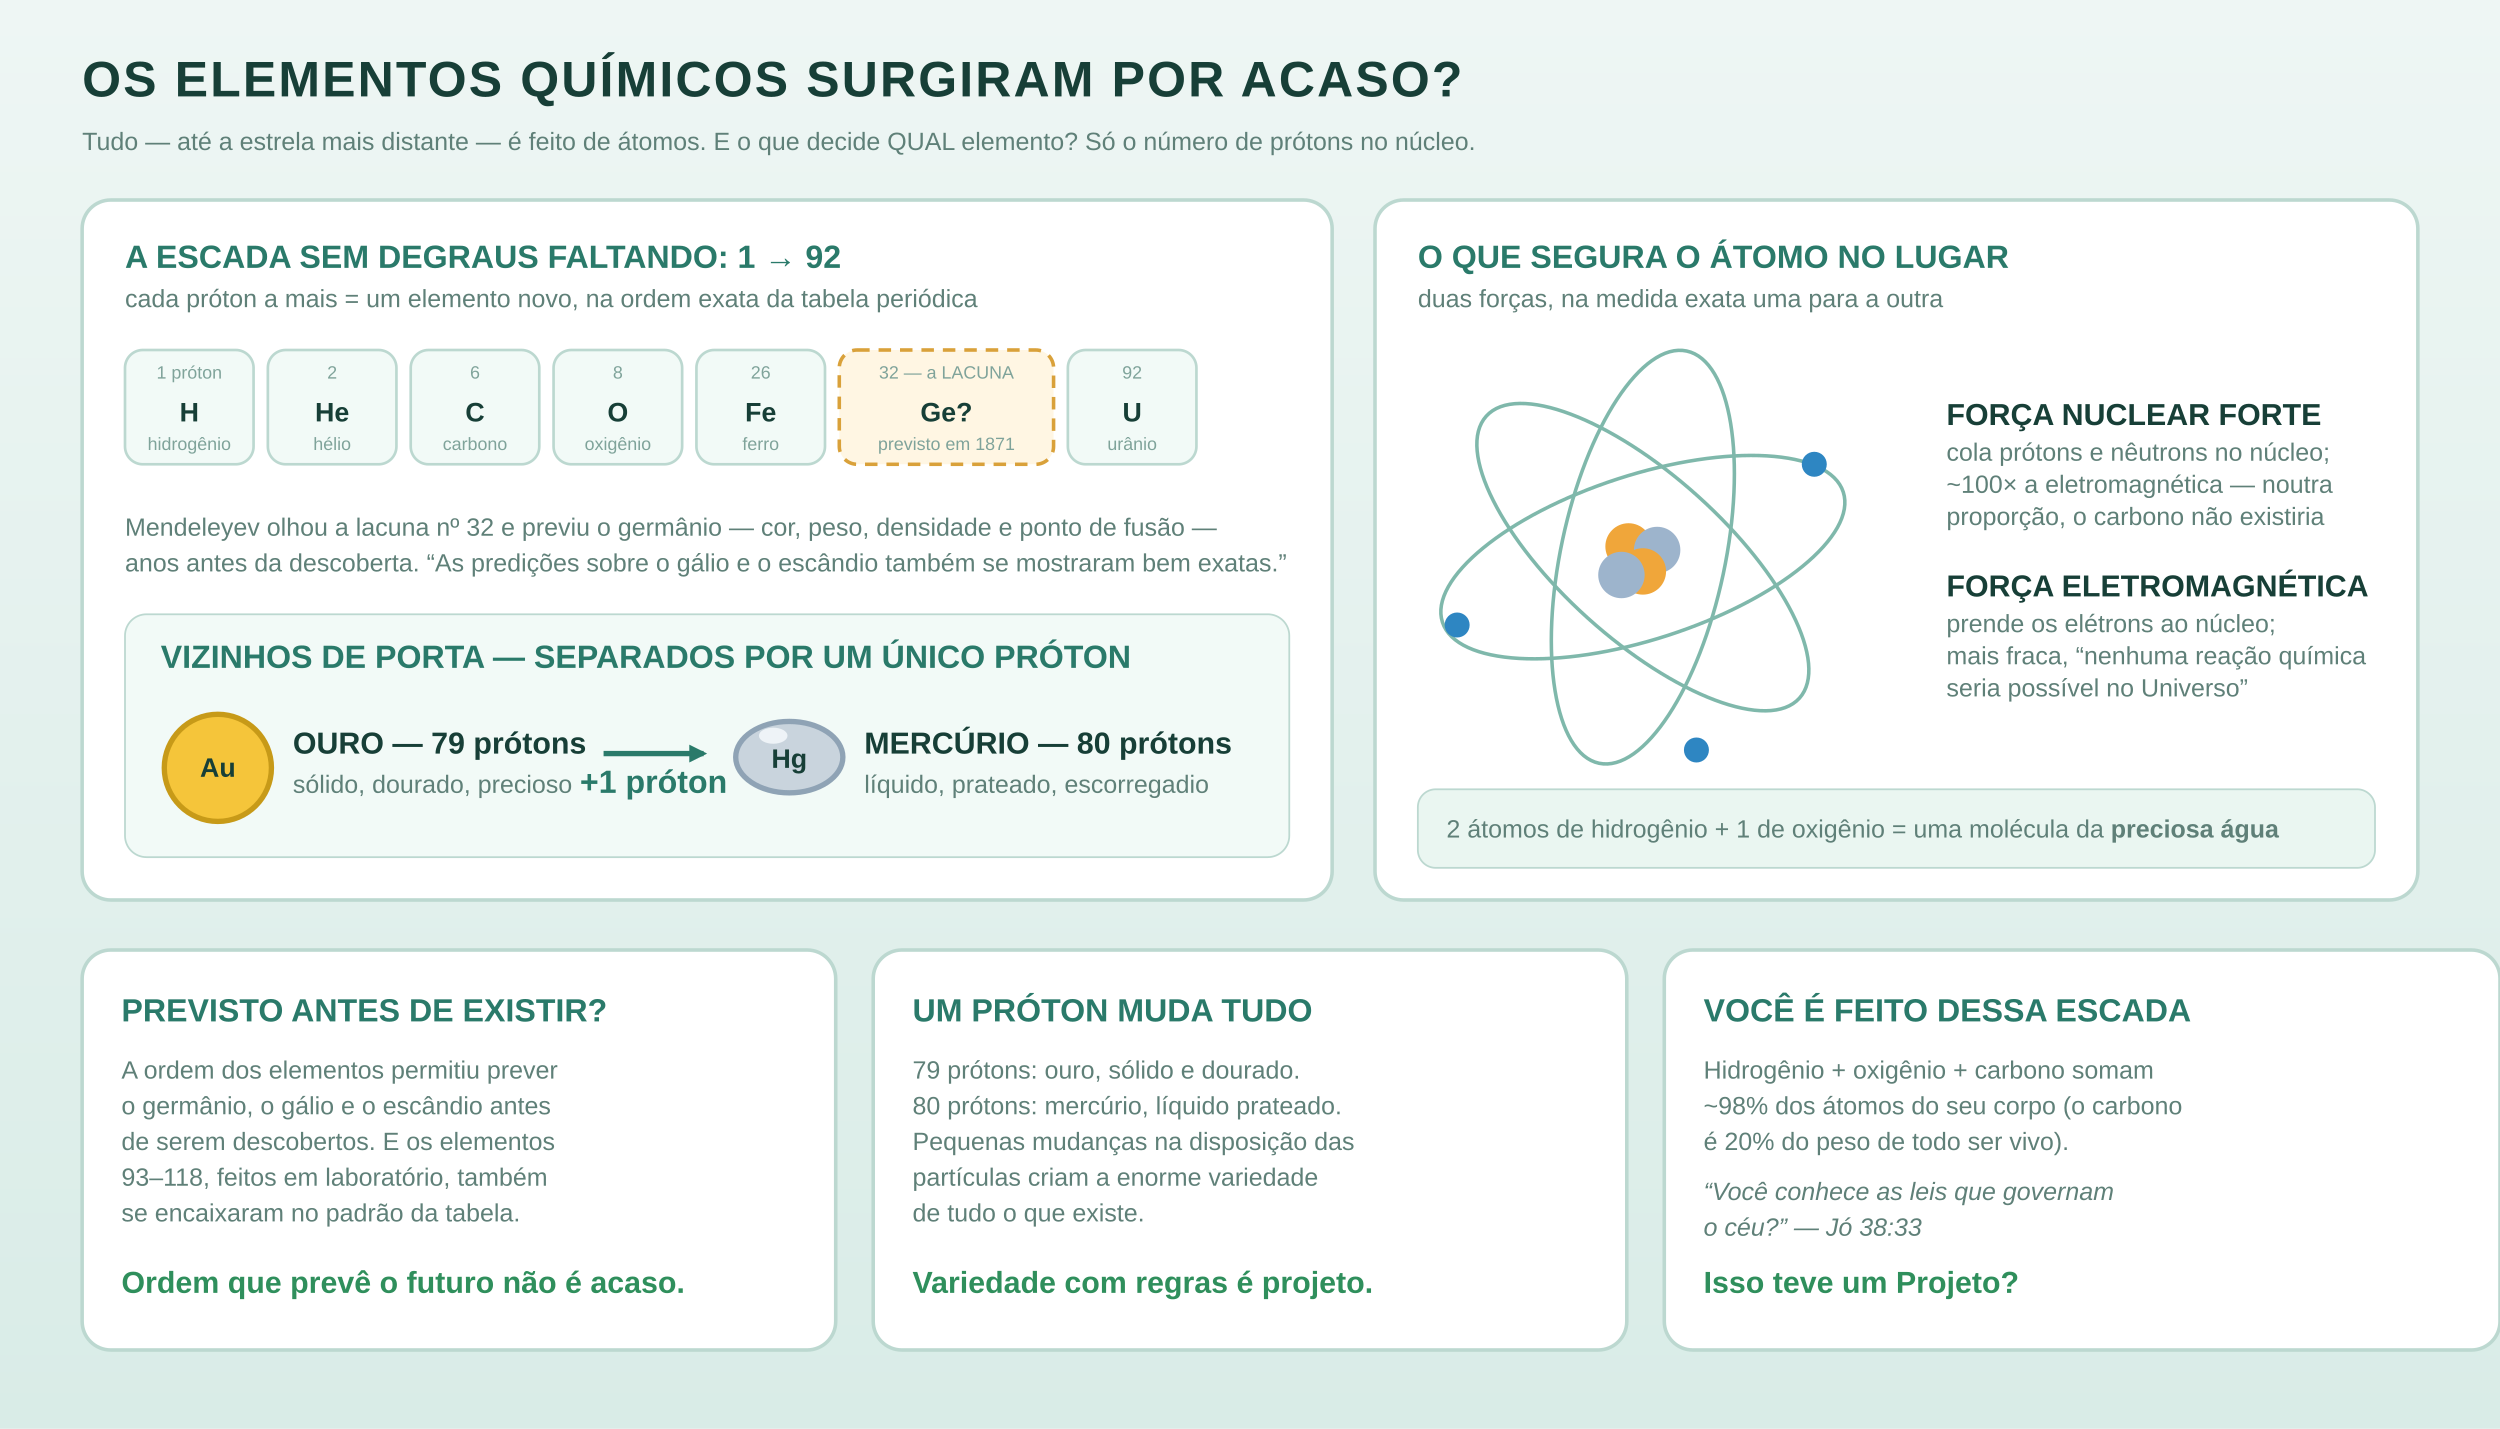
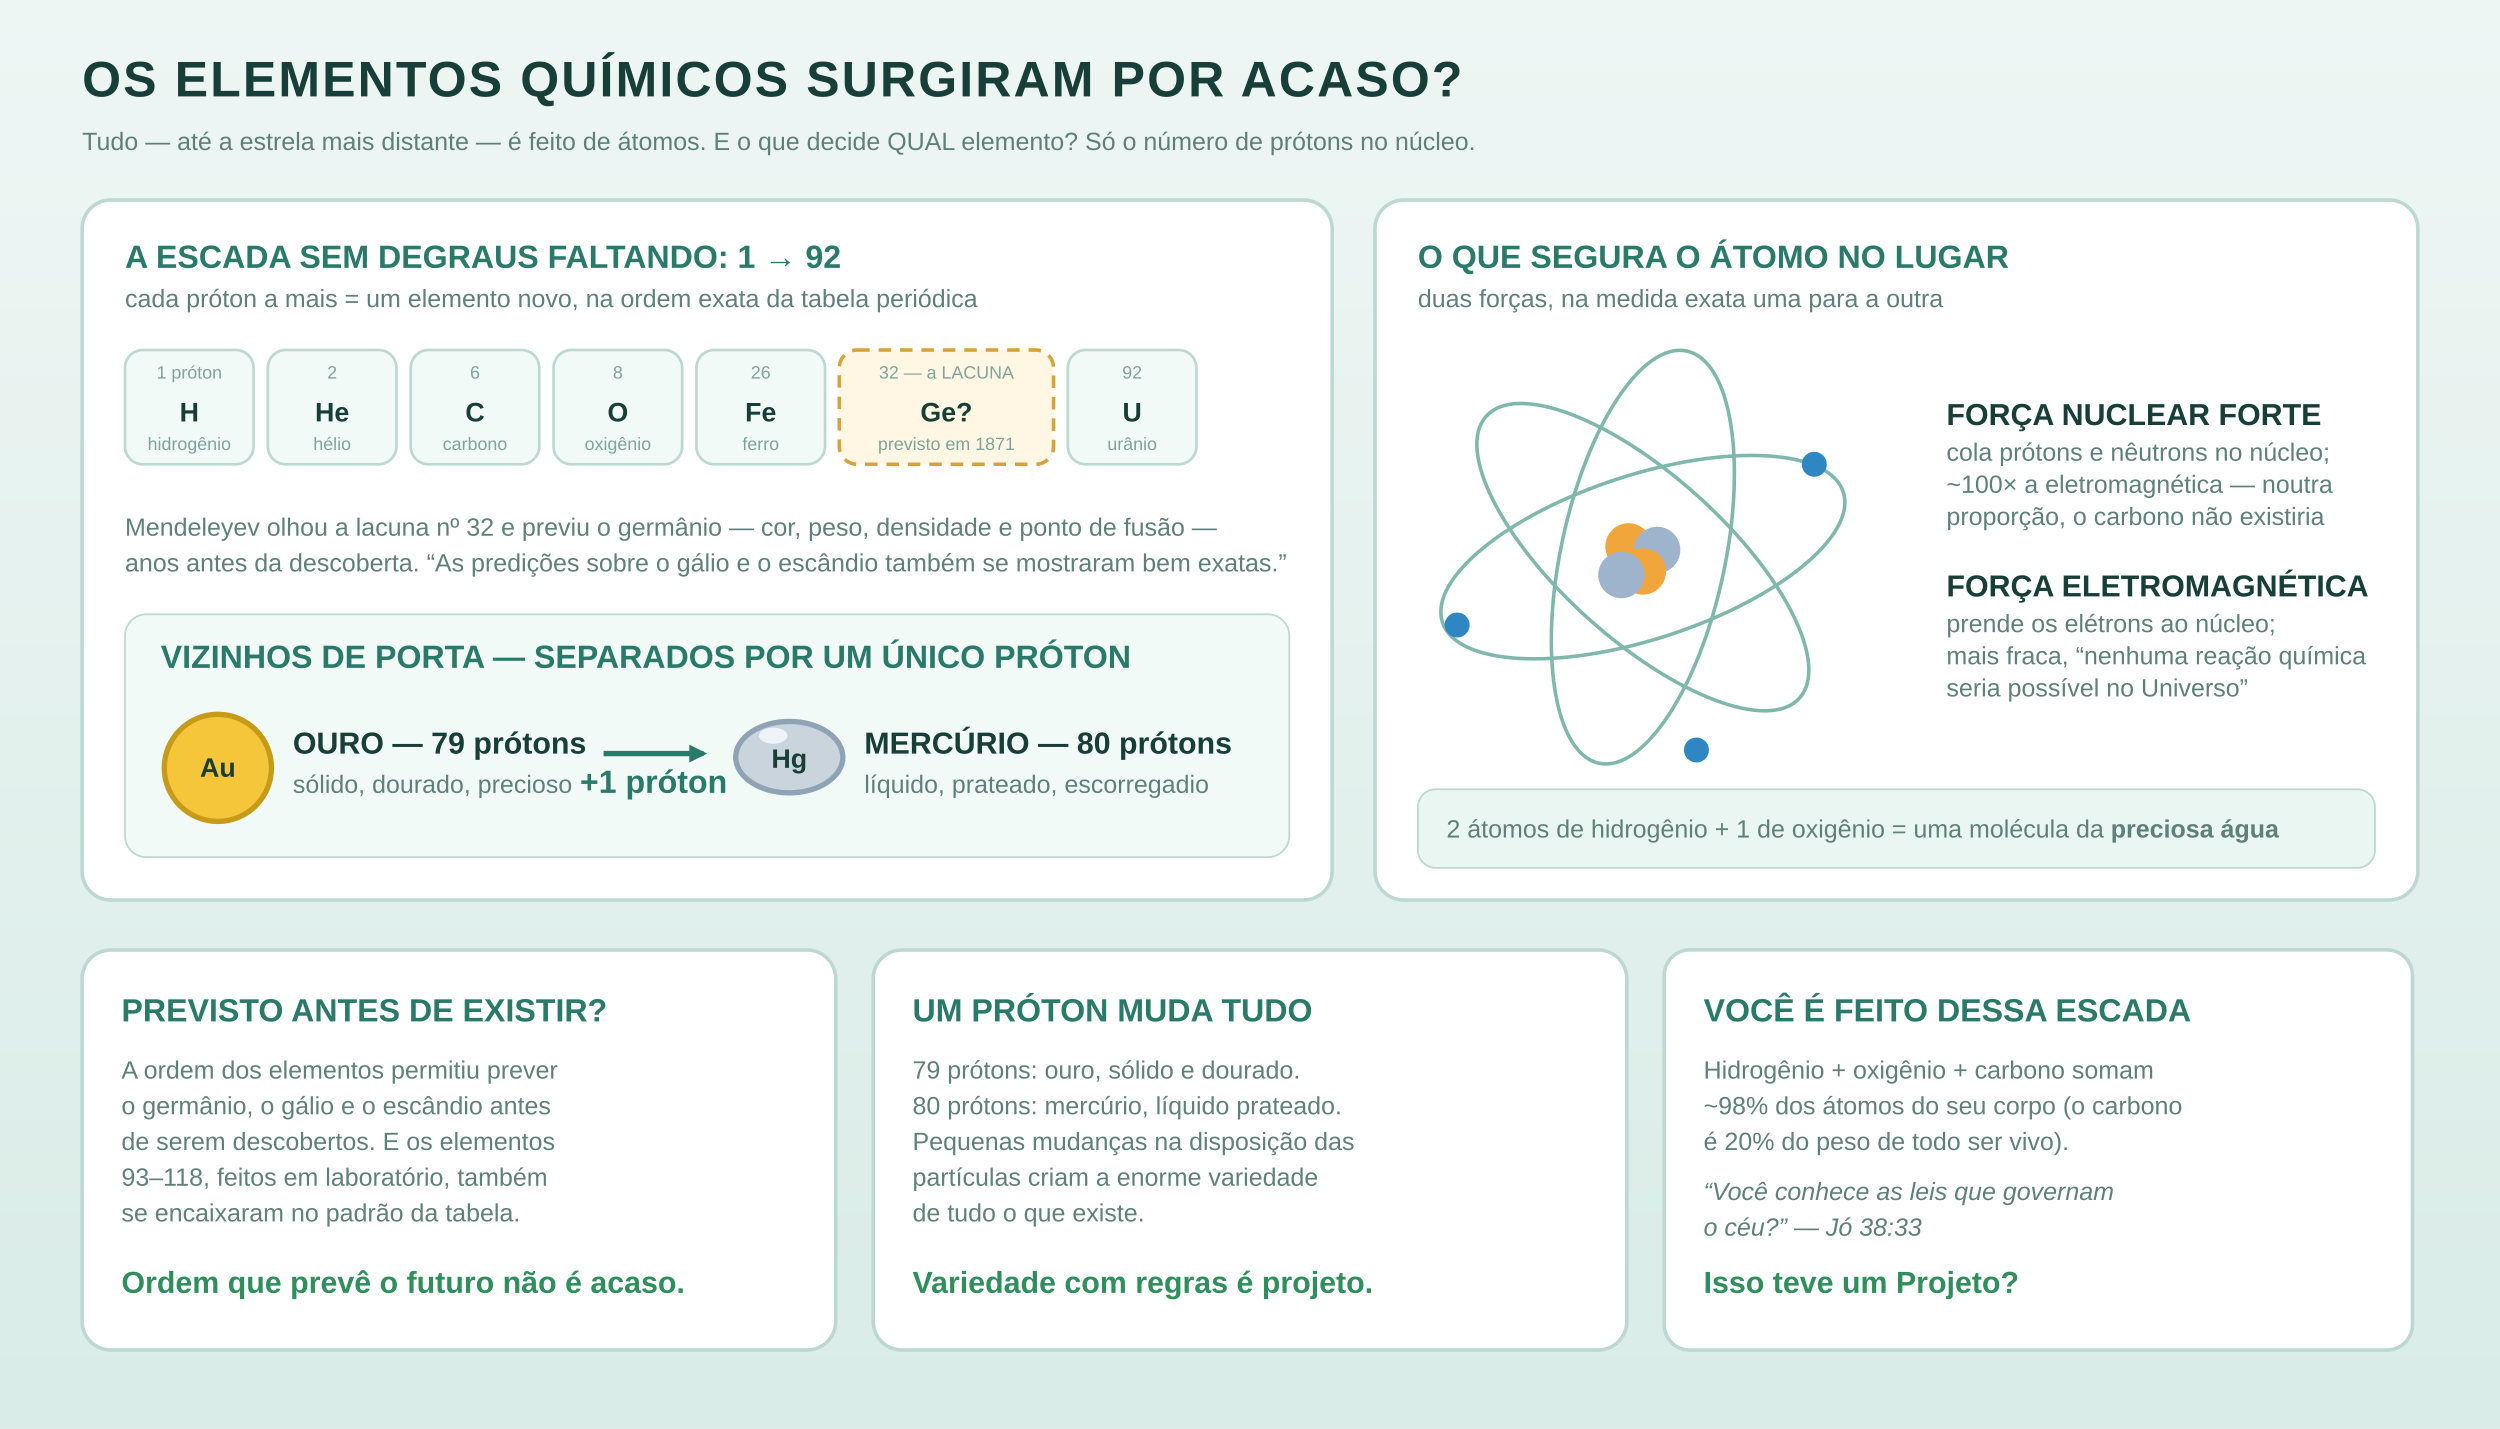
<svg xmlns="http://www.w3.org/2000/svg" viewBox="0 0 1400 800" width="1400" height="800" role="img" aria-labelledby="tit desc" font-family="'Segoe UI', 'Helvetica Neue', Arial, sans-serif" version="1.1" id="svg77">
  <defs id="defs2">
    <linearGradient id="fundo" x1="0" y1="0" x2="0" y2="1">
      <stop offset="0" stop-color="#eef6f4" id="stop1" />
      <stop offset="1" stop-color="#d9ece7" id="stop2" />
    </linearGradient>
    <marker id="s-2a7a6a" viewBox="0 0 10 10" refX="8" refY="5" markerWidth="10" markerHeight="10" markerUnits="userSpaceOnUse" orient="auto">
      <path d="M0 0 L10 5 L0 10 z" fill="#2a7a6a" id="path2" />
    </marker>
  </defs>
  <style id="style2">
        .cab    { fill:#173f37; font-size:28px; font-weight:800; letter-spacing:1.2px; }
        .rot    { fill:#2a7a6a; font-size:18px; font-weight:700; }
        .rotp   { fill:#5f8078; font-size:14px; }
        .painel { fill:#ffffff; stroke:#bcd8d0; stroke-width:2; }
        .num    { fill:#173f37; font-size:17px; font-weight:700; }
        .cel    { fill:#f2faf7; stroke:#bcd8d0; stroke-width:1.5; }
        .celtx  { fill:#173f37; font-size:15px; font-weight:700; text-anchor:middle; }
        .celz   { fill:#7fa39a; font-size:10px; text-anchor:middle; }
        .ok     { fill:#2f8f5c; }
    </style>
  <rect width="1400" height="800" fill="url(#fundo)" id="rect2" />
  <text class="cab" x="46" y="54" id="text2">OS ELEMENTOS QUÍMICOS SURGIRAM POR ACASO?</text>
  <text class="rotp" x="46" y="84" font-size="17" id="text3">
        Tudo — até a estrela mais distante — é feito de átomos. E o que decide QUAL elemento? Só o número de prótons no núcleo.
    </text>
  <g transform="translate(46,112)" id="g38">
    <rect class="painel" x="0" y="0" width="700" height="392" rx="16" id="rect3" />
    <text class="rot" x="24" y="38" id="text4">A ESCADA SEM DEGRAUS FALTANDO: 1 → 92</text>
    <text class="rotp" x="24" y="60" id="text5">cada próton a mais = um elemento novo, na ordem exata da tabela periódica</text>
    <g transform="translate(24,84)" id="g27">
      <g id="g8">
        <rect class="cel" width="72" height="64" rx="10" id="rect5" />
        <text class="celz" x="36" y="16" id="text6">1 próton</text>
        <text class="celtx" x="36" y="40" font-size="20" id="text7">H</text>
        <text class="celz" x="36" y="56" id="text8">hidrogênio</text>
      </g>
      <g transform="translate(80,0)" id="g11">
        <rect class="cel" width="72" height="64" rx="10" id="rect8" />
        <text class="celz" x="36" y="16" id="text9">2</text>
        <text class="celtx" x="36" y="40" font-size="20" id="text10">He</text>
        <text class="celz" x="36" y="56" id="text11">hélio</text>
      </g>
      <g transform="translate(160,0)" id="g14">
        <rect class="cel" width="72" height="64" rx="10" id="rect11" />
        <text class="celz" x="36" y="16" id="text12">6</text>
        <text class="celtx" x="36" y="40" font-size="20" id="text13">C</text>
        <text class="celz" x="36" y="56" id="text14">carbono</text>
      </g>
      <g transform="translate(240,0)" id="g17">
        <rect class="cel" width="72" height="64" rx="10" id="rect14" />
        <text class="celz" x="36" y="16" id="text15">8</text>
        <text class="celtx" x="36" y="40" font-size="20" id="text16">O</text>
        <text class="celz" x="36" y="56" id="text17">oxigênio</text>
      </g>
      <g transform="translate(320,0)" id="g20">
        <rect class="cel" width="72" height="64" rx="10" id="rect17" />
        <text class="celz" x="36" y="16" id="text18">26</text>
        <text class="celtx" x="36" y="40" font-size="20" id="text19">Fe</text>
        <text class="celz" x="36" y="56" id="text20">ferro</text>
      </g>
      <g transform="translate(400,0)" id="g23">
        <rect width="120" height="64" rx="10" fill="#fff6e3" stroke="#d9a13a" stroke-width="2" stroke-dasharray="7 5" id="rect20" />
        <text class="celz" x="60" y="16" fill="#b07714" id="text21">32 — a LACUNA</text>
        <text class="celtx" x="60" y="40" font-size="20" fill="#b07714" id="text22">Ge?</text>
        <text class="celz" x="60" y="56" fill="#b07714" id="text23">previsto em 1871</text>
      </g>
      <g transform="translate(528,0)" id="g26">
        <rect class="cel" width="72" height="64" rx="10" id="rect23" />
        <text class="celz" x="36" y="16" id="text24">92</text>
        <text class="celtx" x="36" y="40" font-size="20" id="text25">U</text>
        <text class="celz" x="36" y="56" id="text26">urânio</text>
      </g>
    </g>
    <text class="rotp" x="24" y="188" font-size="15" id="text27">
            Mendeleyev olhou a lacuna nº 32 e previu o germânio — cor, peso, densidade e ponto de fusão —
        </text>
    <text class="rotp" x="24" y="208" font-size="15" id="text28">
            anos antes da descoberta. “As predições sobre o gálio e o escândio também se mostraram bem exatas.”
        </text>
    <g transform="translate(24,232)" id="g37">
      <rect width="652" height="136" rx="12" fill="#f2faf7" stroke="#bcd8d0" id="rect28" />
      <text class="rot" x="20" y="30" font-size="16" id="text29">VIZINHOS DE PORTA — SEPARADOS POR UM ÚNICO PRÓTON</text>
      <g transform="translate(20,46)" id="g32">
        <circle cx="32" cy="40" r="30" fill="#f5c53a" stroke="#c79a18" stroke-width="3" id="circle29" />
        <text class="celtx" x="32" y="45" font-size="18" id="text30">Au</text>
        <text class="num" x="74" y="32" font-size="15" id="text31">OURO — 79 prótons</text>
        <text class="rotp" x="74" y="54" font-size="13" id="text32">sólido, dourado, precioso</text>
      </g>
      <g transform="translate(268,60)" id="g33">
        <line x1="0" y1="18" x2="56" y2="18" stroke="#2a7a6a" stroke-width="3" marker-end="url(#s-2a7a6a)" id="line32" />
        <text class="rot" x="28" y="40" font-size="14" text-anchor="middle" id="text33">+1 próton</text>
      </g>
      <g transform="translate(340,46)" id="g36">
        <ellipse cx="32" cy="34" rx="30" ry="20" fill="#c9d4dd" stroke="#8fa3b5" stroke-width="3" id="ellipse33" />
        <ellipse cx="23" cy="22" rx="8" ry="4.5" fill="#eef3f7" id="ellipse34" />
        <text class="celtx" x="32" y="40" font-size="14" id="text34">Hg</text>
        <text class="num" x="74" y="32" font-size="15" id="text35">MERCÚRIO — 80 prótons</text>
        <text class="rotp" x="74" y="54" font-size="13" id="text36">líquido, prateado, escorregadio</text>
      </g>
    </g>
  </g>
  <g transform="translate(770,112)" id="g56">
    <rect class="painel" x="0" y="0" width="584" height="392" rx="16" id="rect38" />
    <text class="rot" x="24" y="38" id="text38">O QUE SEGURA O ÁTOMO NO LUGAR</text>
    <text class="rotp" x="24" y="60" id="text39">duas forças, na medida exata uma para a outra</text>
    <g transform="translate(150,200)" id="g47">
      <ellipse rx="118" ry="46" fill="none" stroke="#7fb8ab" stroke-width="2" transform="rotate(-18)" id="ellipse39" />
      <ellipse rx="118" ry="46" fill="none" stroke="#7fb8ab" stroke-width="2" transform="rotate(42)" id="ellipse40" />
      <ellipse rx="118" ry="46" fill="none" stroke="#7fb8ab" stroke-width="2" transform="rotate(102)" id="ellipse41" />
      <circle cx="-8" cy="-6" r="13" fill="#f0a63a" id="circle41" />
      <circle cx="8" cy="-4" r="13" fill="#9db4cc" id="circle42" />
      <circle cx="0" cy="8" r="13" fill="#f0a63a" id="circle43" />
      <circle cx="-12" cy="10" r="13" fill="#9db4cc" id="circle44" />
      <circle cx="-104" cy="38" r="7" fill="#2e86c2" id="circle45" />
      <circle cx="96" cy="-52" r="7" fill="#2e86c2" id="circle46" />
      <circle cx="30" cy="108" r="7" fill="#2e86c2" id="circle47" />
    </g>
    <g transform="translate(320,110)" id="g54">
      <text class="num" x="0" y="16" font-size="16" fill="#b07714" id="text47">FORÇA NUCLEAR FORTE</text>
      <text class="rotp" x="0" y="36" font-size="14" id="text48">cola prótons e nêutrons no núcleo;</text>
      <text class="rotp" x="0" y="54" font-size="14" id="text49">~100× a eletromagnética — noutra</text>
      <text class="rotp" x="0" y="72" font-size="14" id="text50">proporção, o carbono não existiria</text>
      <text class="num" x="0" y="112" font-size="16" fill="#1c6ea8" id="text51">FORÇA ELETROMAGNÉTICA</text>
      <text class="rotp" x="0" y="132" font-size="14" id="text52">prende os elétrons ao núcleo;</text>
      <text class="rotp" x="0" y="150" font-size="14" id="text53">mais fraca, “nenhuma reação química</text>
      <text class="rotp" x="0" y="168" font-size="14" id="text54">seria possível no Universo”</text>
    </g>
    <g transform="translate(24,330)" id="g55">
      <rect width="536" height="44" rx="10" fill="#eaf6f1" stroke="#bcd8d0" id="rect54" />
      <text class="rotp" x="16" y="27" font-size="15" id="text55">
                2 átomos de hidrogênio + 1 de oxigênio = uma molécula da <tspan font-weight="700" id="tspan54">preciosa água</tspan>
      </text>
    </g>
  </g>
  <g transform="translate(46,532)" id="g77">
    <g id="g62">
      <rect class="painel" width="422" height="224" rx="16" id="rect56" />
      <text class="rot" x="22" y="40" id="text56">PREVISTO ANTES DE EXISTIR?</text>
      <text class="rotp" x="22" y="72" font-size="15" id="text57">A ordem dos elementos permitiu prever</text>
      <text class="rotp" x="22" y="92" font-size="15" id="text58">o germânio, o gálio e o escândio antes</text>
      <text class="rotp" x="22" y="112" font-size="15" id="text59">de serem descobertos. E os elementos</text>
      <text class="rotp" x="22" y="132" font-size="15" id="text60">93–118, feitos em laboratório, também</text>
      <text class="rotp" x="22" y="152" font-size="15" id="text61">se encaixaram no padrão da tabela.</text>
      <text class="num ok" x="22" y="192" font-size="16" id="text62">Ordem que prevê o futuro não é acaso.</text>
    </g>
    <g transform="translate(443,0)" id="g69">
      <rect class="painel" width="422" height="224" rx="16" id="rect62" />
      <text class="rot" x="22" y="40" id="text63">UM PRÓTON MUDA TUDO</text>
      <text class="rotp" x="22" y="72" font-size="15" id="text64">79 prótons: ouro, sólido e dourado.</text>
      <text class="rotp" x="22" y="92" font-size="15" id="text65">80 prótons: mercúrio, líquido prateado.</text>
      <text class="rotp" x="22" y="112" font-size="15" id="text66">Pequenas mudanças na disposição das</text>
      <text class="rotp" x="22" y="132" font-size="15" id="text67">partículas criam a enorme variedade</text>
      <text class="rotp" x="22" y="152" font-size="15" id="text68">de tudo o que existe.</text>
      <text class="num ok" x="22" y="192" font-size="16" id="text69">Variedade com regras é projeto.</text>
    </g>
    <g transform="translate(886,0)" id="g76">
-       <rect class="painel" width="468" height="224" rx="16" id="rect69" />
+       <rect class="painel" width="419.046" height="224.107" rx="14.326" id="rect69" x="-0.054" y="-0.054" />
      <text class="rot" x="22" y="40" id="text70">VOCÊ É FEITO DESSA ESCADA</text>
      <text class="rotp" x="22" y="72" font-size="15" id="text71">Hidrogênio + oxigênio + carbono somam</text>
      <text class="rotp" x="22" y="92" font-size="15" id="text72">~98% dos átomos do seu corpo (o carbono</text>
      <text class="rotp" x="22" y="112" font-size="15" id="text73">é 20% do peso de todo ser vivo).</text>
      <text class="rotp" x="22" y="140" font-size="15" font-style="italic" id="text74">“Você conhece as leis que governam</text>
      <text class="rotp" x="22" y="160" font-size="15" font-style="italic" id="text75">o céu?” — Jó 38:33</text>
      <text class="num ok" x="22" y="192" font-size="16" id="text76">Isso teve um Projeto?</text>
    </g>
  </g>
</svg>
